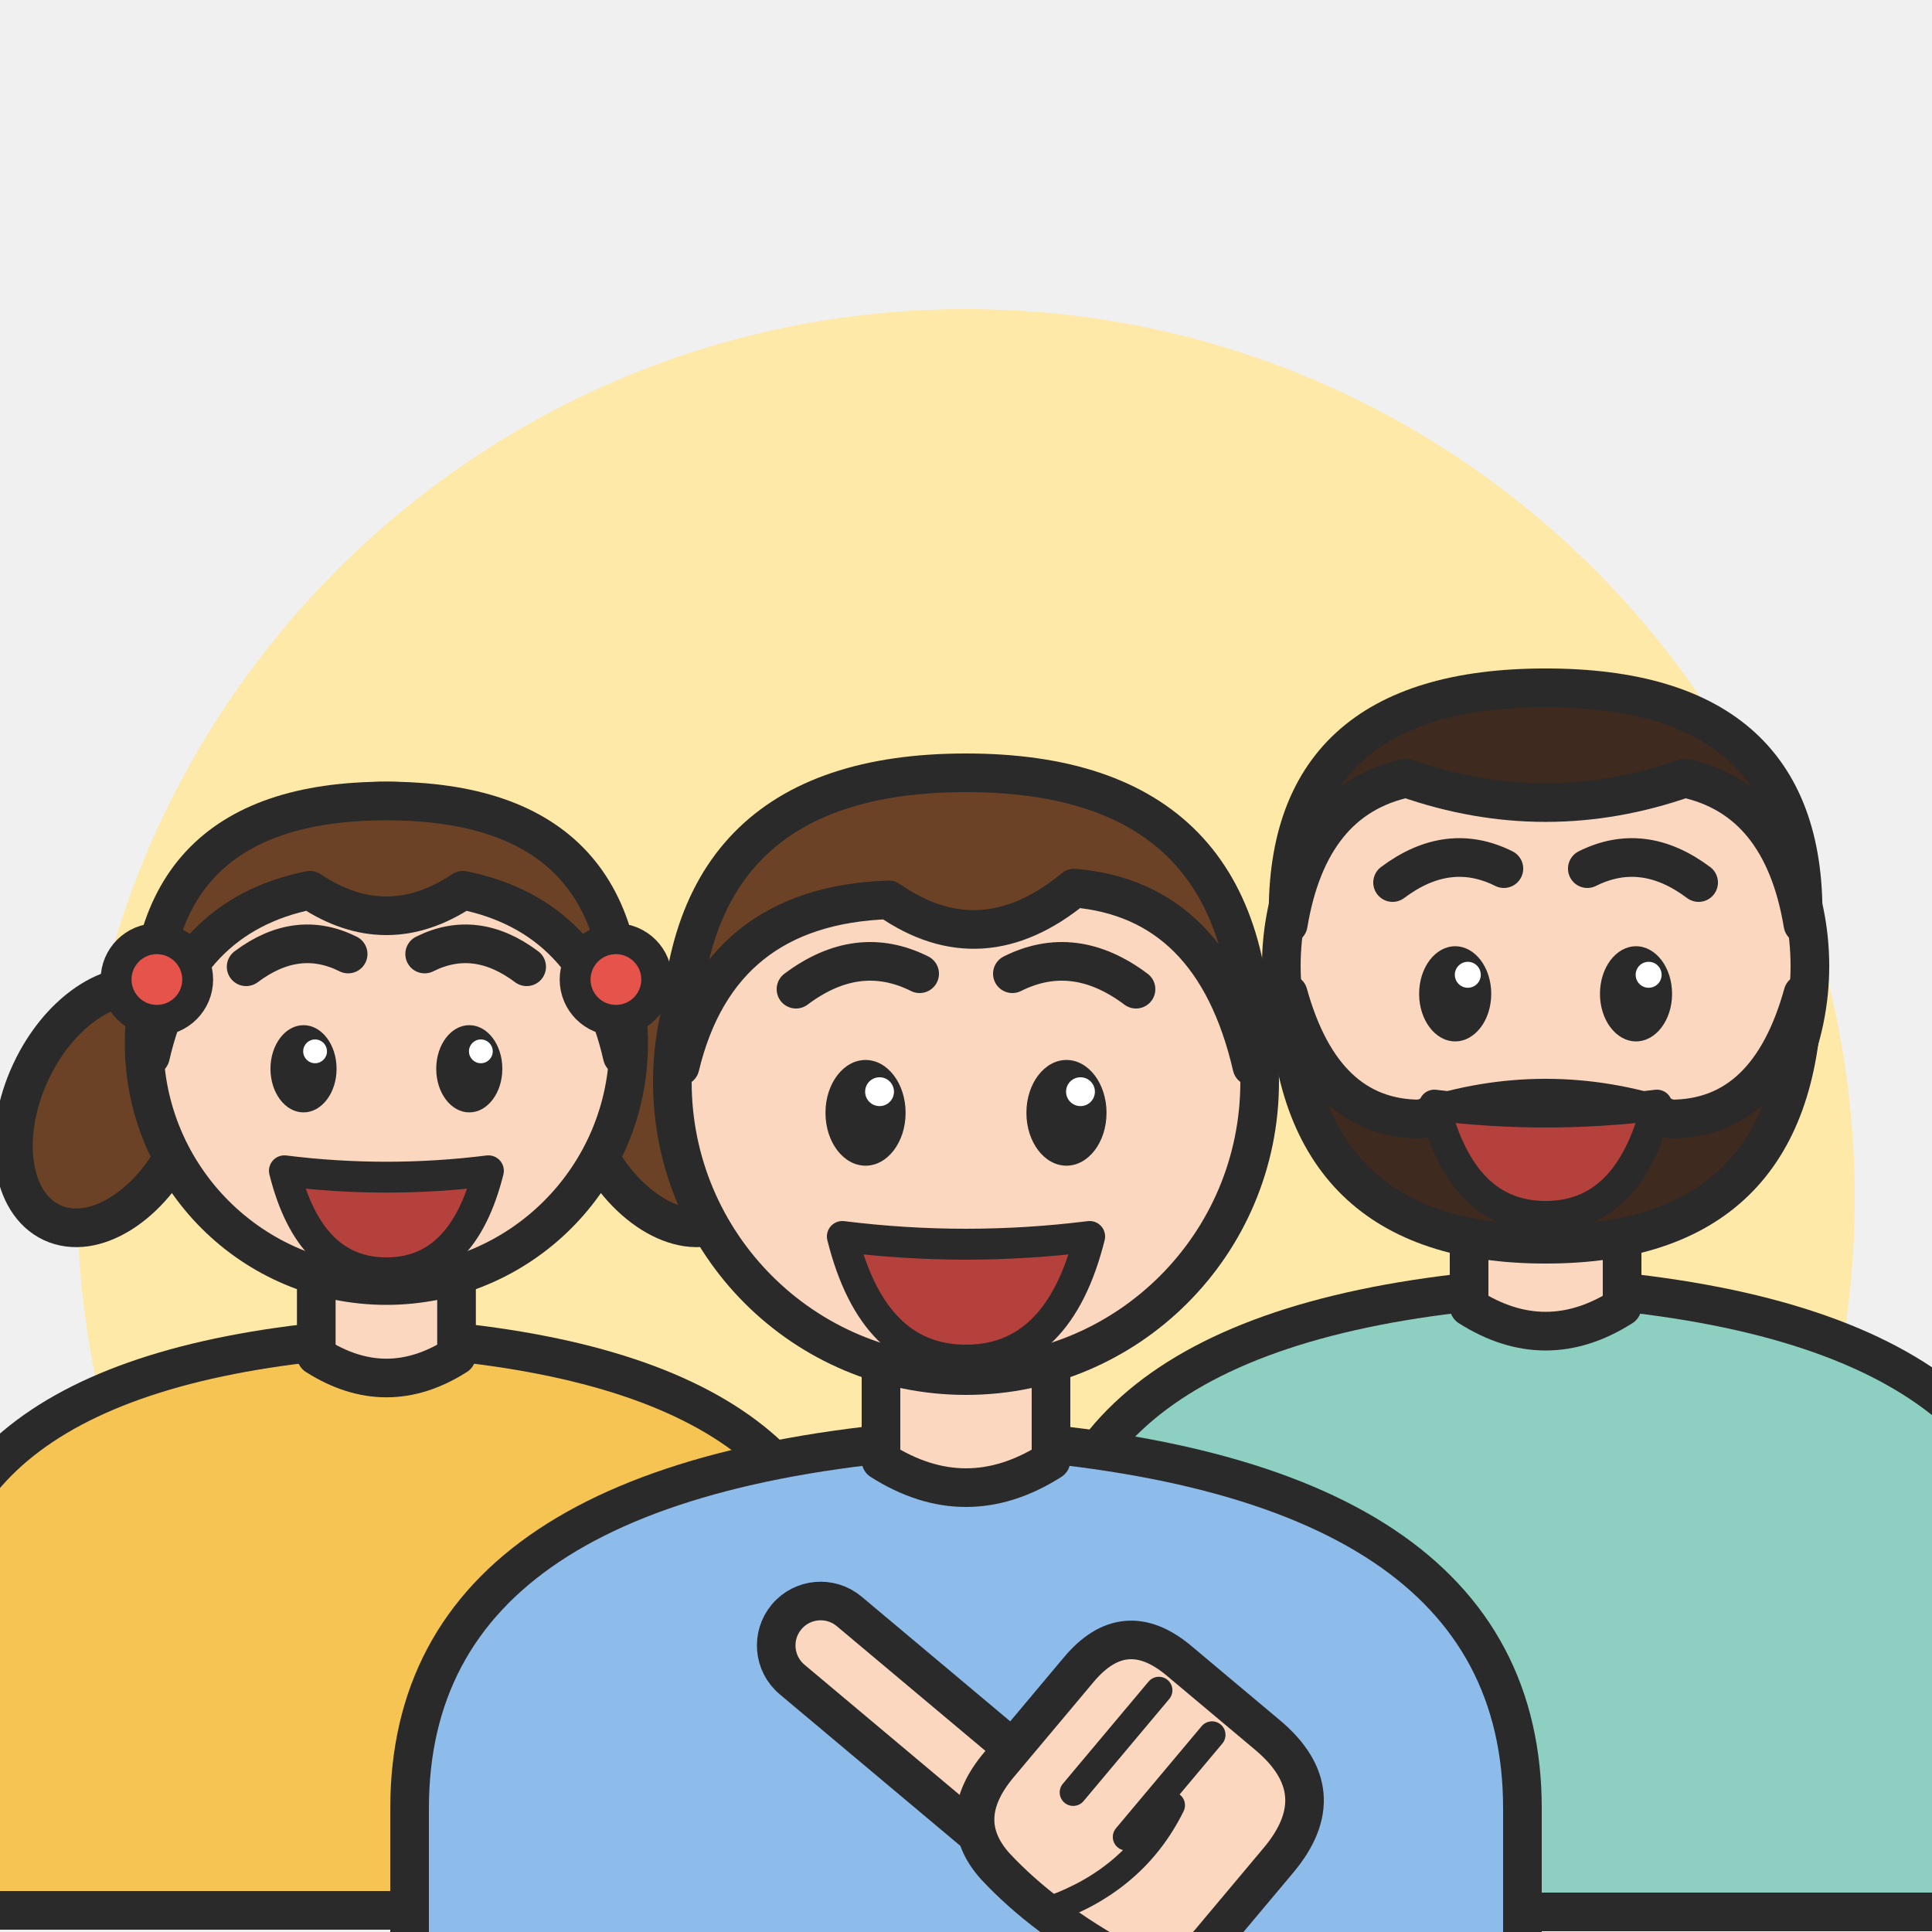
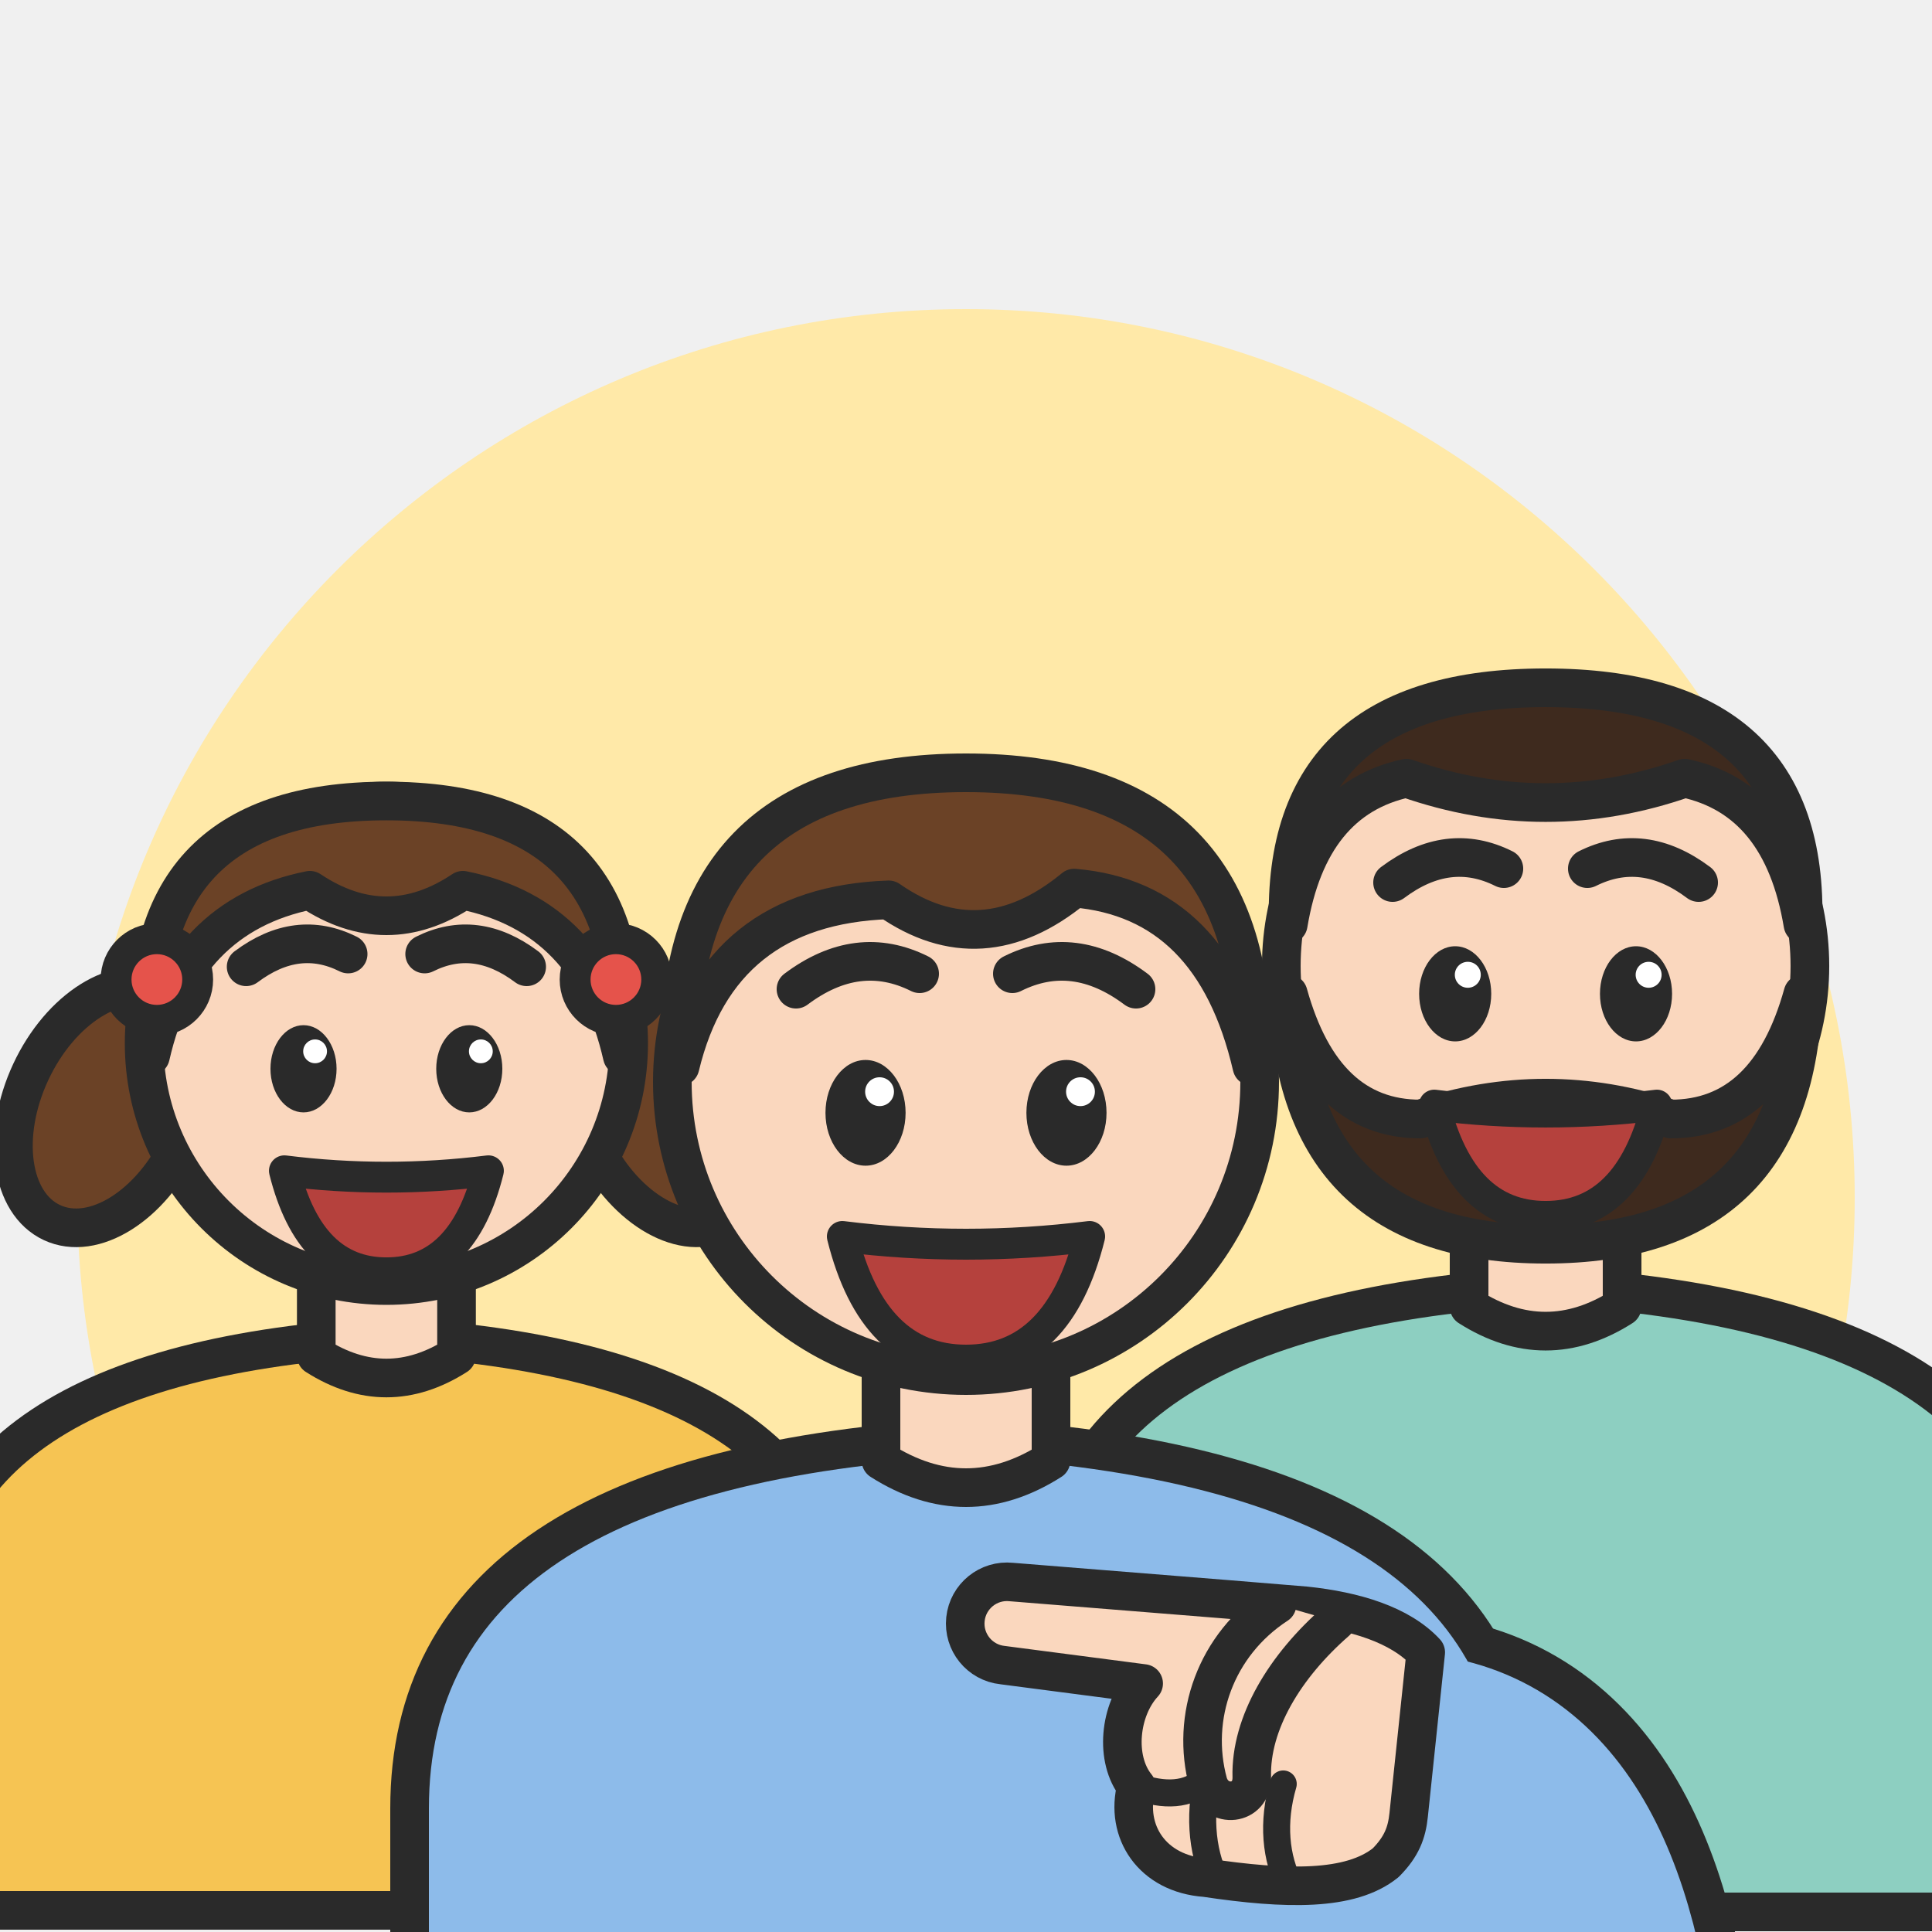
<svg xmlns="http://www.w3.org/2000/svg" viewBox="0 0 100 100" width="512" height="512" stroke-linecap="round" stroke-linejoin="round" role="img" aria-label="my">
  <circle cx="50" cy="62" r="46" fill="#FFE9A8" stroke="#2A2A2A" stroke-width="0" />
  <g transform="translate(20 54) scale(0.66) translate(-50 -36)">
    <path d="M14 104 V83 Q14 61 50 59 Q86 61 86 83 V104 Z" fill="#F6C453" stroke="#2A2A2A" stroke-width="3.03" />
    <ellipse cx="28" cy="41" rx="6.5" ry="10" fill="#6B4226" stroke="#2A2A2A" stroke-width="3.03" transform="rotate(25 28 41)" />
    <ellipse cx="72" cy="41" rx="6.5" ry="10" fill="#6B4226" stroke="#2A2A2A" stroke-width="3.03" transform="rotate(-25 72 41)" />
    <path d="M44.5 51 V60.5 Q50 64 55.5 60.5 V51" fill="#FAD7BE" stroke="#2A2A2A" stroke-width="3.03" />
    <circle cx="50" cy="36" r="19" fill="#FAD7BE" stroke="#2A2A2A" stroke-width="3.03" />
    <path d="M31.5 37 Q30 17 50 17 Q70 17 68.5 37 Q66 26 56 24 Q50 28 44 24 Q34 26 31.5 37 Z" fill="#6B4226" stroke="#2A2A2A" stroke-width="3.03" />
    <circle cx="32" cy="31" r="3.2" fill="#E5534B" stroke="#2A2A2A" stroke-width="2.42" />
    <circle cx="68" cy="31" r="3.2" fill="#E5534B" stroke="#2A2A2A" stroke-width="2.42" />
    <path d="M39 30 Q43 27 47 29" fill="none" stroke="#2A2A2A" stroke-width="3.03" />
    <path d="M53 29 Q57 27 61 30" fill="none" stroke="#2A2A2A" stroke-width="3.03" />
    <ellipse cx="43.5" cy="38.0" rx="2.592" ry="3.42" fill="#2A2A2A" stroke="#2A2A2A" stroke-width="0.0" />
    <circle cx="44.407" cy="36.632" r="0.933" fill="#FFFFFF" stroke="#2A2A2A" stroke-width="0.0" />
    <ellipse cx="56.5" cy="38.0" rx="2.592" ry="3.42" fill="#2A2A2A" stroke="#2A2A2A" stroke-width="0.0" />
    <circle cx="57.407" cy="36.632" r="0.933" fill="#FFFFFF" stroke="#2A2A2A" stroke-width="0.0" />
    <path d="M42 46 Q50 47 58 46 Q56 54 50 54 Q44 54 42 46 Z" fill="#B5413D" stroke="#2A2A2A" stroke-width="2.42" />
  </g>
  <g transform="translate(80 50) scale(0.72) translate(-50 -36)">
    <path d="M14 104 V83 Q14 61 50 59 Q86 61 86 83 V104 Z" fill="#8DCFC1" stroke="#2A2A2A" stroke-width="2.78" />
    <path d="M44.5 51 V60.5 Q50 64 55.5 60.5 V51" fill="#FAD7BE" stroke="#2A2A2A" stroke-width="2.78" />
    <circle cx="50" cy="36" r="19" fill="#FAD7BE" stroke="#2A2A2A" stroke-width="2.78" />
    <path d="M31.5 33 Q31 16 50 16 Q69 16 68.5 33 Q67 24 60 22.5 Q50 26 40 22.5 Q33 24 31.5 33 Z" fill="#3E2A1E" stroke="#2A2A2A" stroke-width="2.78" />
    <path d="M31.5 38 Q32 56 50 56 Q68 56 68.5 38 Q66 47 59 47 Q50 44 41 47 Q34 47 31.5 38 Z" fill="#3E2A1E" stroke="#2A2A2A" stroke-width="2.78" />
    <path d="M39 30 Q43 27 47 29" fill="none" stroke="#2A2A2A" stroke-width="2.78" />
    <path d="M53 29 Q57 27 61 30" fill="none" stroke="#2A2A2A" stroke-width="2.78" />
    <ellipse cx="43.5" cy="38.0" rx="2.592" ry="3.42" fill="#2A2A2A" stroke="#2A2A2A" stroke-width="0.0" />
    <circle cx="44.407" cy="36.632" r="0.933" fill="#FFFFFF" stroke="#2A2A2A" stroke-width="0.0" />
    <ellipse cx="56.5" cy="38.0" rx="2.592" ry="3.42" fill="#2A2A2A" stroke="#2A2A2A" stroke-width="0.0" />
    <circle cx="57.407" cy="36.632" r="0.933" fill="#FFFFFF" stroke="#2A2A2A" stroke-width="0.0" />
    <path d="M42 46 Q50 47 58 46 Q56 54 50 54 Q44 54 42 46 Z" fill="#B5413D" stroke="#2A2A2A" stroke-width="2.22" />
  </g>
  <g transform="translate(50 56) scale(0.8) translate(-50 -36)">
-     <path d="M78 104 Q80 92 69 88" fill="none" stroke="#2A2A2A" stroke-width="18.75" />
+     <path d="M92 104 Q91 82 80 80" fill="none" stroke="#2A2A2A" stroke-width="18.75" />
    <path d="M14 104 V83 Q14 61 50 59 Q86 61 86 83 V104 Z" fill="#8DBBEA" stroke="#2A2A2A" stroke-width="2.5" />
-     <path d="M78 104 Q80 92 69 88" fill="none" stroke="#8DBBEA" stroke-width="13.75" />
+     <path d="M92 104 Q91 82 80 80" fill="none" stroke="#8DBBEA" stroke-width="13.75" />
    <path d="M44.5 51 V60.5 Q50 64.0 55.5 60.5 V51" fill="#FAD7BE" stroke="#2A2A2A" stroke-width="2.5" />
    <circle cx="50" cy="36" r="19" fill="#FAD7BE" stroke="#2A2A2A" stroke-width="2.5" />
    <path d="M31.5 35 Q31 16 50 16 Q69 16 68.5 35 Q66 24.22 57 23.46 Q51 28.4 45 24.22 Q34 24.6 31.5 35 Z" fill="#6B4226" stroke="#2A2A2A" stroke-width="2.5" />
    <path d="M39 30 Q43 27 47 29" fill="none" stroke="#2A2A2A" stroke-width="2.5" />
    <path d="M53 29 Q57 27 61 30" fill="none" stroke="#2A2A2A" stroke-width="2.5" />
    <ellipse cx="43.5" cy="38.0" rx="2.592" ry="3.42" fill="#2A2A2A" stroke="#2A2A2A" stroke-width="0.0" />
    <circle cx="44.407" cy="36.632" r="0.933" fill="#FFFFFF" stroke="#2A2A2A" stroke-width="0.0" />
    <ellipse cx="56.5" cy="38.0" rx="2.592" ry="3.42" fill="#2A2A2A" stroke="#2A2A2A" stroke-width="0.0" />
    <circle cx="57.407" cy="36.632" r="0.933" fill="#FFFFFF" stroke="#2A2A2A" stroke-width="0.0" />
    <path d="M42 46 Q50 47 58 46 Q56 54 50 54 Q44 54 42 46 Z" fill="#B5413D" stroke="#2A2A2A" stroke-width="2.0" />
-     <g transform="translate(68 89) rotate(-50) scale(1.15 1.15)">
-       <rect x="-6.8" y="-30" width="5" height="19" rx="2.5" fill="#FAD7BE" stroke="#2A2A2A" stroke-width="2.17" />
-       <path d="M-7 -3 Q-8 -8 -7.5 -12 Q-7 -15.5 -3 -15.5 H4 Q8 -15.5 8 -11.5 V-5 Q8 0 3 0 H-3 Q-6.5 0 -7 -3 Z" fill="#FAD7BE" stroke="#2A2A2A" stroke-width="2.17" />
-       <path d="M-1.5 -11.3 H6 M-1.5 -7.4 H6" fill="none" stroke="#2A2A2A" stroke-width="1.52" />
-       <path d="M-7.3 -8 Q-3 -5.5 1.5 -6.6" fill="none" stroke="#2A2A2A" stroke-width="1.52" />
+     <g transform="translate(79 80) rotate(-84) scale(-1.15 1.15)">
+       <path d="M-6.2 0 C-7.6 -1.6 -8.1 -4.2 -8.1 -7 L-8 -11.4 L-7.7 -23.6 A2.35 2.35 0 0 1 -3 -23.6 L-2.8 -15.6 C-1.2 -16.8 1.6 -16.8 3 -15.4 C5.6 -15.8 7.8 -14 7.7 -11 C7.9 -6.4 7.6 -2.8 5.8 -1 C4.8 -0.2 4 0 3 0 Z" fill="#FAD7BE" stroke="#2A2A2A" stroke-width="2.17" />
+       <path d="M3 -15.4 C3.4 -13.8 3.2 -12.4 2.2 -11.6 M1.6 -11.4 C4 -11.8 6.2 -11.4 7.8 -10.4 M2 -7.2 C4.2 -7.6 6.2 -7.2 7.7 -6.2" fill="none" stroke="#2A2A2A" stroke-width="1.52" />
+       <path d="M-8 -8.6 C-5.4 -11.8 -1.2 -12.8 2.4 -11.4 C3.8 -10.8 3.4 -8.8 1.8 -9 C-1.2 -9.4 -4.6 -7.8 -7.4 -5.2" fill="#FAD7BE" stroke="#2A2A2A" stroke-width="2.17" />
    </g>
  </g>
</svg>
